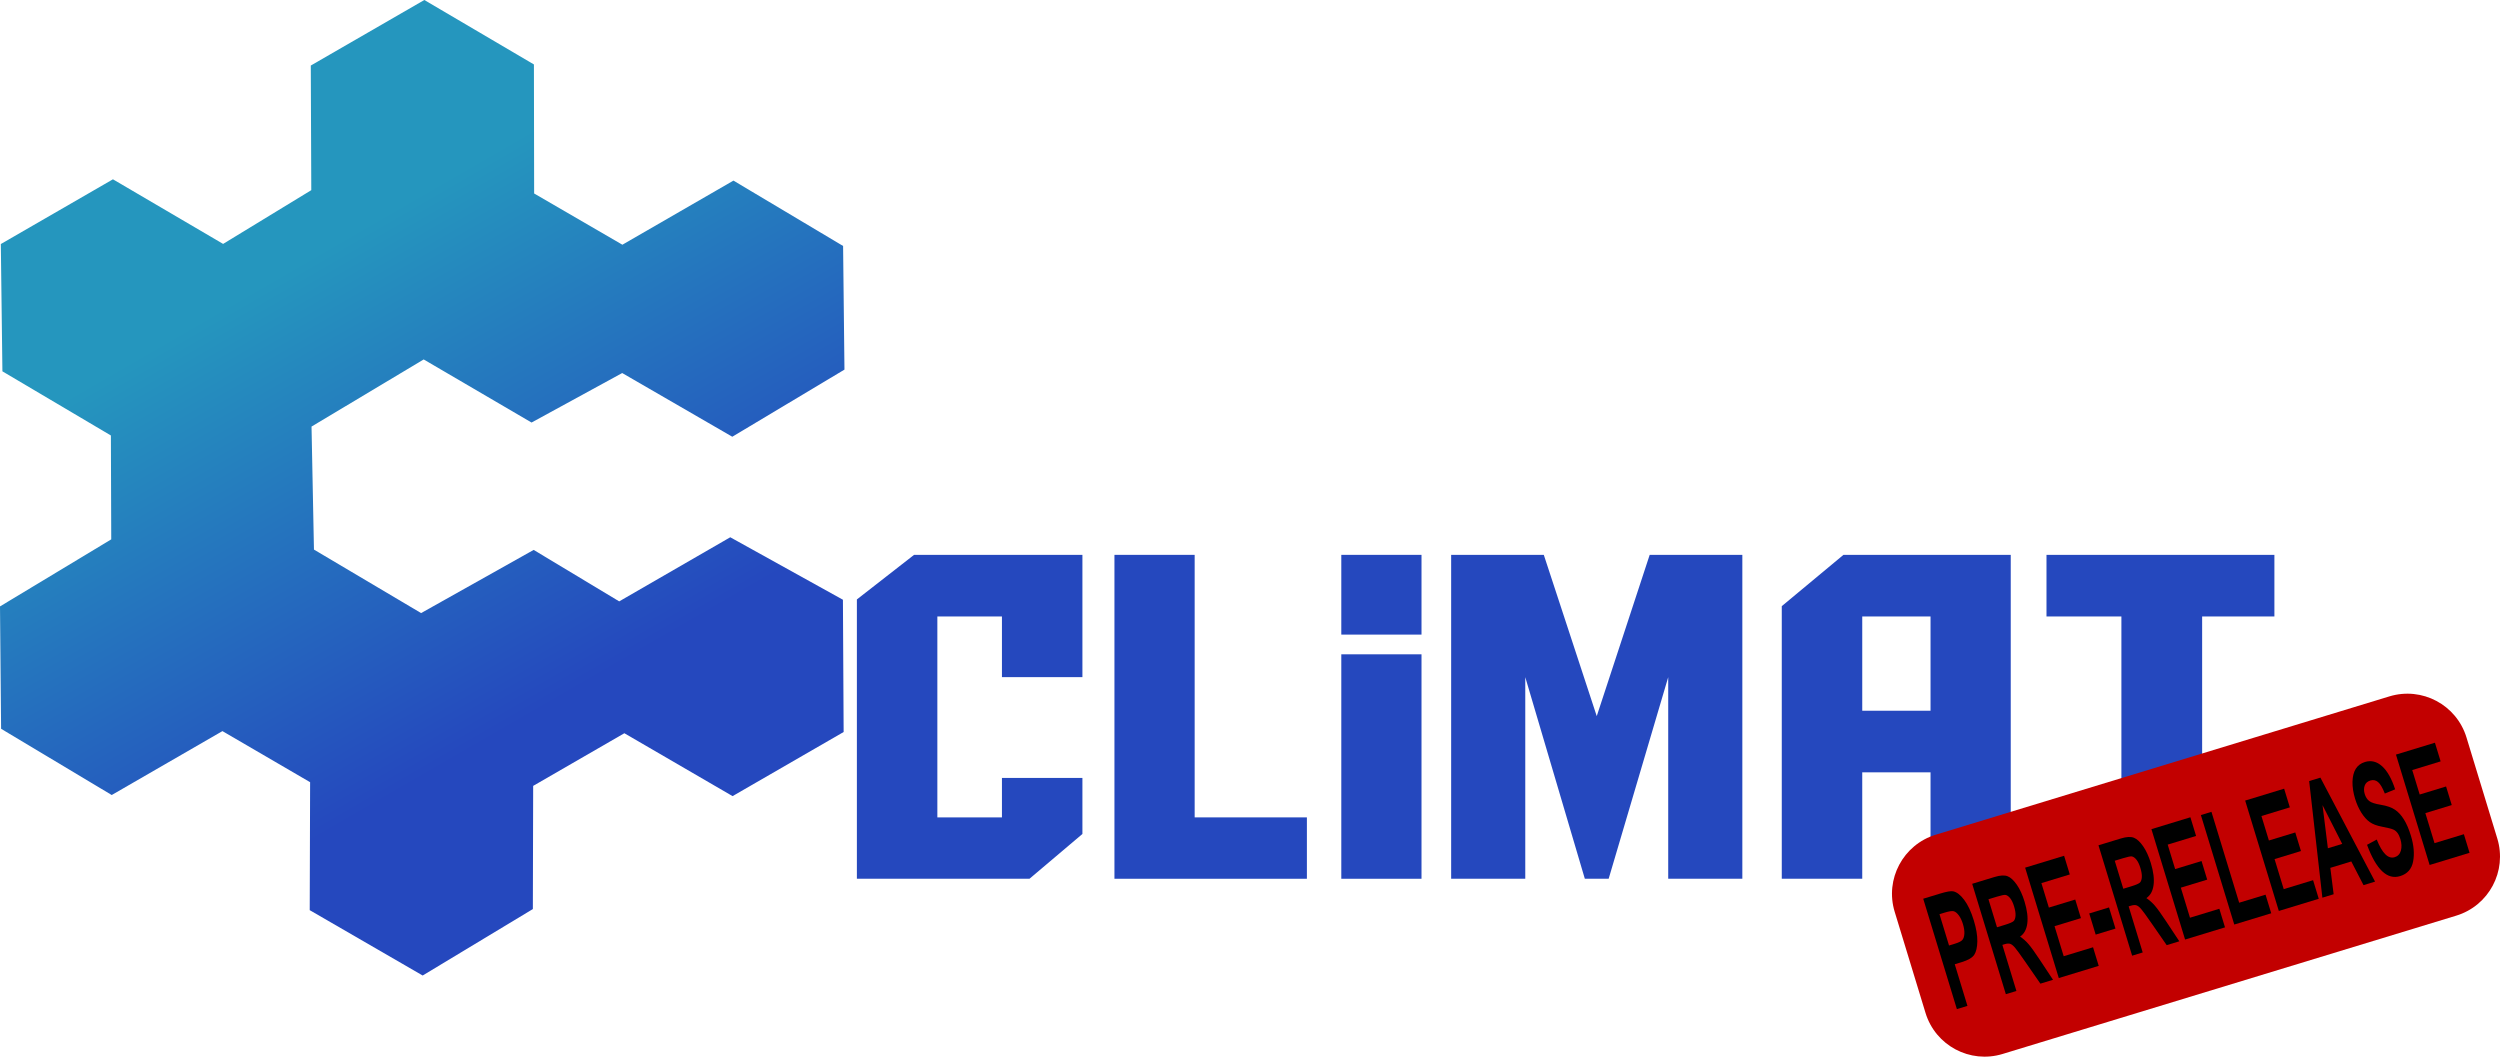
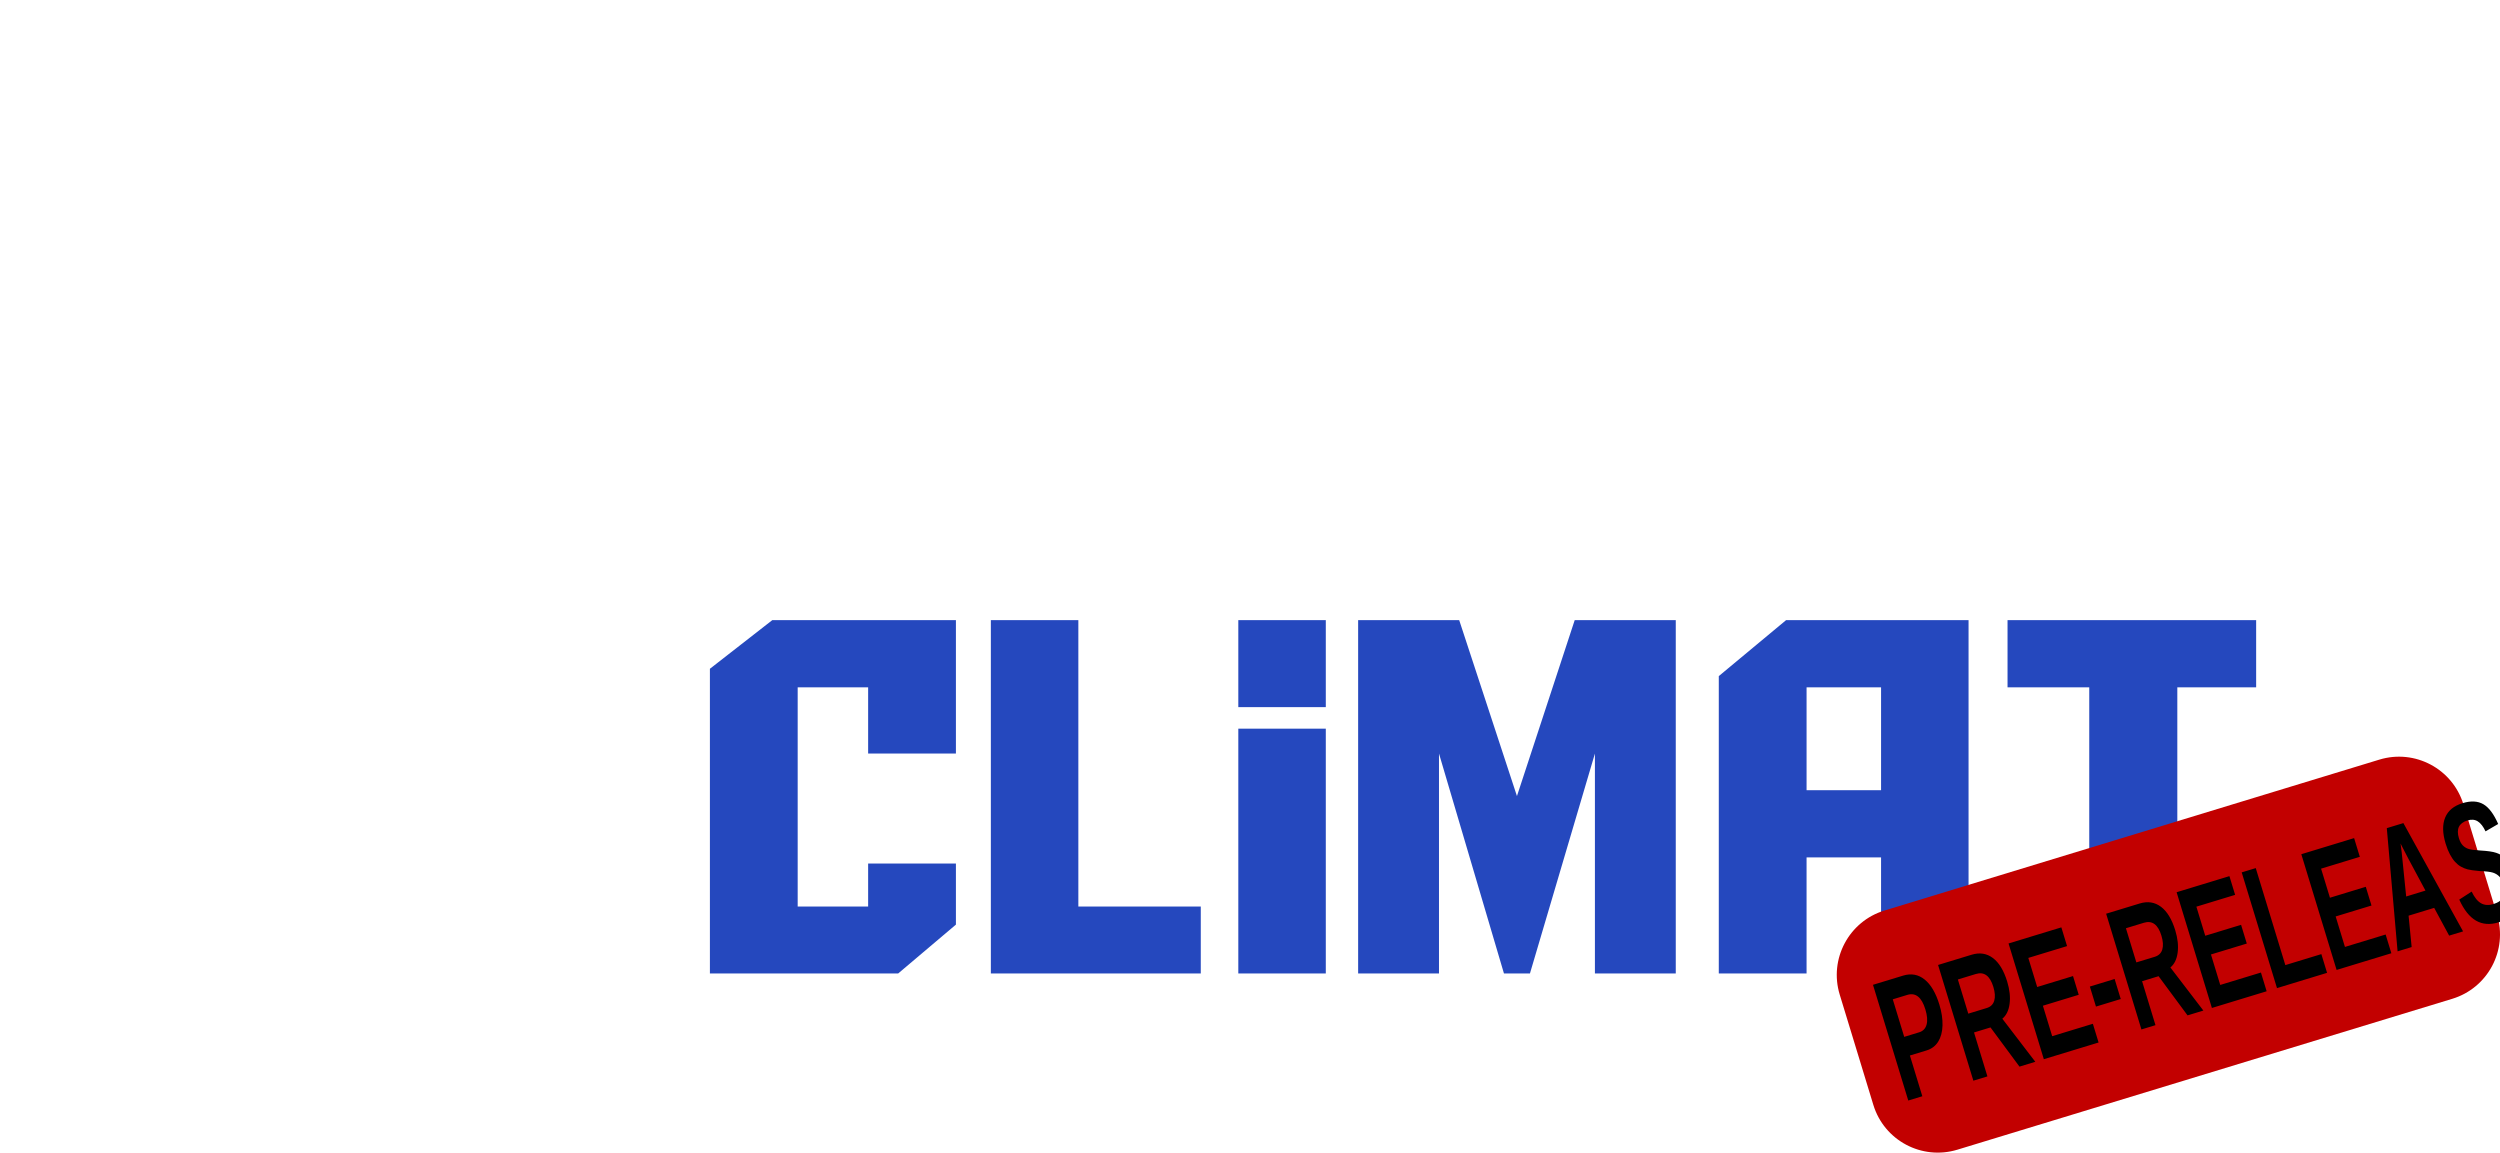
- <svg xmlns="http://www.w3.org/2000/svg" xmlns:xlink="http://www.w3.org/1999/xlink" version="1.0" width="610.193pt" height="257.905pt" viewBox="0 0 610.193 257.905" preserveAspectRatio="xMidYMid" id="svg6">
+ <svg xmlns="http://www.w3.org/2000/svg" xmlns:xlink="http://www.w3.org/1999/xlink" version="1.0" width="559.393pt" height="257.904pt" viewBox="0 0 559.393 257.904" preserveAspectRatio="xMidYMid" id="svg6">
  <defs id="defs10">
    <linearGradient id="linearGradient4945">
      <stop style="stop-color:#000000;stop-opacity:1;" offset="0" id="stop4943" />
    </linearGradient>
-     <rect x="304.946" y="98.818" width="520.338" height="219.252" id="rect1590" />
    <linearGradient id="linearGradient5371">
      <stop style="stop-color:#2548be;stop-opacity:1;" offset="0.204" id="stop5375" />
      <stop style="stop-color:#2596be;stop-opacity:1;" offset="0.802" id="stop5367" />
    </linearGradient>
    <linearGradient id="linearGradient3053">
      <stop style="stop-color:#120075;stop-opacity:1;" offset="0" id="stop3051" />
    </linearGradient>
    <linearGradient id="linearGradient3033">
      <stop style="stop-color:#14007e;stop-opacity:1;" offset="0" id="stop3031" />
    </linearGradient>
    <linearGradient xlink:href="#linearGradient5371" id="linearGradient5373" x1="1964" y1="2954.5" x2="4035" y2="2954.5" gradientUnits="userSpaceOnUse" />
  </defs>
-   <g id="g463" transform="matrix(-0.05,-0.08660254,-0.08660254,0.05,508.9673,231.1716)">
-     <path d="m 2730,3986 v -312 l -215,-123 -270,157 -276,-159 6,-314 260,-151 V 2827 L 1970,2675 V 2362 L 2250.428,2202.089 2520,2364 v 313 l 213.189,118 3.812,315 265,149 263,-145 5,-319 -265,-151 -6,-252 -269,-155 5,-319 263,-148 272,152 v 313 l 216,124 273,-157 270,153 v 320 l -264,151 -6,252 271,154 v 316 l -271,152 -268,-151 -220,126 -6,317 -260,147 z" id="path210" style="opacity:1;fill:url(#linearGradient5373);fill-opacity:1;fill-rule:nonzero;stroke:none;stroke-width:10;stroke-linecap:butt;stroke-linejoin:round;stroke-dasharray:none;stroke-opacity:1;paint-order:markers fill stroke" />
-     <g aria-label="CliMAT" transform="matrix(-4.785875,-8.289379,-7.014612,4.049887,4790.449,4103.984)" id="text1588" style="font-size:138.24px;font-family:'Aldo the Apache';-inkscape-font-specification:'Aldo the Apache, Normal';white-space:pre;shape-inside:url(#rect1590);display:inline;fill:#2548be;stroke-width:1.333;stroke-linejoin:round;paint-order:markers fill stroke">
-       <path d="m 345.31,219.758 v -11.88 h 20.52 v 16.875 l -13.5,13.5 h -44.01 v -84.172 l 14.58,-13.432 h 42.93 v 36.855 h -20.52 v -18.293 h -16.47 v 60.547 z" id="path208" />
-       <path d="m 373.998,238.253 v -97.605 h 20.453 v 79.11 h 28.62 v 18.495 z" id="path211" />
-       <path d="m 452.298,170.618 v 67.635 h -20.453 v -67.635 z m 0,-29.97 v 24.03 h -20.453 v -24.03 z" id="path213" />
-       <path d="m 510.483,140.648 h 23.625 v 97.605 h -18.9 v -60.75 l -15.188,60.75 h -6.075 l -15.188,-60.75 v 60.75 h -18.9 v -97.605 h 23.625 l 13.5,48.6 z" id="path215" />
-       <path d="m 564.685,238.253 h -20.52 v -82.147 l 15.727,-15.457 h 42.66 v 97.605 h -20.453 v -32.062 h -17.415 z m 17.415,-50.625 v -28.418 h -17.415 v 28.418 z" id="path217" />
-       <path d="m 669.783,159.21 h -18.427 v 79.043 h -20.588 v -79.043 h -19.102 v -18.562 h 58.118 z" id="path219" />
-     </g>
-     <g id="PreReleaseTag" transform="matrix(0.6407489,0.195359,-0.195359,0.6407489,-186.0111,1176.62)">
-       <path id="rect253" transform="matrix(-0.5,-0.8660254,-0.8660254,0.5,0,0)" d="m 1246.795,-1217.659 h 1728.128 a 225,225 45 0 1 225,225 v 385.222 a 225,225 135 0 1 -225,225 H 1246.795 a 225,225 45 0 1 -225,-225 v -385.222 a 225,225 135 0 1 225,-225 z" style="fill:#c20000;fill-opacity:1;stroke:none;stroke-width:10;stroke-linejoin:round;stroke-dasharray:none;stroke-opacity:1;paint-order:fill markers stroke" />
-       <g aria-label="PRE-RELEASE" transform="matrix(-0.3808413,-0.6596365,-1.13699,0.6564415,0,0)" id="text453" style="font-weight:bold;font-stretch:condensed;font-size:447.418px;font-family:Arial;-inkscape-font-specification:'Arial, Bold Condensed';stroke-width:12.428;stroke-linejoin:round;paint-order:markers fill stroke">
-         <path d="M 1490.293,-447.371 V -767.642 h 85.202 q 47.626,0 62.263,4.588 23.376,7.428 38.45,31.678 15.293,24.25 15.293,62.481 0,34.736 -13.108,58.33 -13.108,23.376 -32.77,32.988 -19.662,9.394 -67.724,9.394 h -34.736 v 120.812 z m 52.869,-266.091 v 90.882 h 29.274 q 29.493,0 39.979,-4.151 10.705,-4.151 17.477,-14.856 6.772,-10.923 6.772,-26.653 0,-15.948 -6.991,-26.871 -6.991,-10.923 -17.259,-14.637 -10.268,-3.714 -43.475,-3.714 z" id="path231" />
-         <path d="M 1735.193,-447.371 V -767.642 h 111.636 q 42.819,0 61.17,8.739 18.351,8.52 30.148,29.93 11.797,21.191 11.797,50.903 0,37.576 -18.133,60.515 -17.914,22.939 -51.121,28.837 17.04,12.234 28.182,26.871 11.142,14.419 30.367,51.995 l 31.896,62.481 h -63.137 l -38.45,-69.691 q -20.754,-37.795 -28.182,-47.189 -7.428,-9.613 -15.729,-13.108 -8.302,-3.714 -26.653,-3.714 h -10.923 v 133.701 z m 52.869,-184.822 h 39.324 q 36.047,0 45.878,-3.059 9.831,-3.277 15.948,-12.889 6.117,-9.612 6.117,-25.561 0,-15.293 -6.117,-24.468 -6.117,-9.394 -16.603,-12.889 -7.428,-2.403 -43.038,-2.403 h -41.508 z" id="path233" />
-         <path d="M 1999.974,-447.371 V -767.642 h 194.871 v 54.18 h -142.003 v 71.001 h 131.953 v 53.961 h -131.953 v 87.168 h 146.809 v 53.961 z" id="path235" />
-         <path d="m 2229.363,-532.791 v -61.389 h 98.965 v 61.389 z" id="path237" />
-         <path d="M 2366.778,-447.371 V -767.642 h 111.636 q 42.819,0 61.17,8.739 18.351,8.52 30.148,29.93 11.797,21.191 11.797,50.903 0,37.576 -18.133,60.515 -17.914,22.939 -51.121,28.837 17.04,12.234 28.182,26.871 11.142,14.419 30.367,51.995 l 31.896,62.481 h -63.137 l -38.45,-69.691 q -20.754,-37.795 -28.182,-47.189 -7.428,-9.613 -15.729,-13.108 -8.302,-3.714 -26.653,-3.714 h -10.923 v 133.701 z m 52.869,-184.822 h 39.324 q 36.047,0 45.878,-3.059 9.831,-3.277 15.948,-12.889 6.117,-9.612 6.117,-25.561 0,-15.293 -6.117,-24.468 -6.117,-9.394 -16.603,-12.889 -7.428,-2.403 -43.038,-2.403 h -41.508 z" id="path239" />
-         <path d="M 2631.558,-447.371 V -767.642 h 194.871 v 54.18 h -142.003 v 71.001 h 131.953 v 53.961 h -131.953 v 87.168 h 146.809 v 53.961 z" id="path241" />
-         <path d="m 2877.551,-447.371 v -317.649 h 52.869 v 263.688 h 131.953 v 53.961 z" id="path243" />
-         <path d="M 3100.386,-447.371 V -767.642 h 194.871 v 54.18 h -142.003 v 71.001 h 131.953 v 53.961 h -131.953 v 87.168 h 146.809 v 53.961 z" id="path245" />
-         <path d="m 3581.666,-447.371 h -57.675 l -22.939,-72.749 h -104.864 l -21.628,72.749 h -56.364 l 102.242,-320.271 h 56.146 z m -97.654,-126.71 -36.047,-118.845 -35.61,118.845 z" id="path247" />
-         <path d="m 3596.303,-551.58 51.776,-6.117 q 8.739,61.389 57.238,61.389 24.031,0 37.795,-12.453 13.763,-12.671 13.763,-31.241 0,-10.923 -4.806,-18.57 -4.806,-7.646 -14.637,-12.453 -9.831,-5.025 -47.626,-16.603 -33.862,-10.268 -49.592,-22.284 -15.73,-12.016 -25.124,-31.459 -9.176,-19.662 -9.176,-42.164 0,-26.216 11.797,-47.189 12.016,-20.973 32.988,-31.678 20.973,-10.705 51.776,-10.705 46.315,0 72.312,25.124 25.997,25.124 27.527,71.875 l -53.087,2.84 q -3.495,-25.779 -15.074,-36.047 -11.579,-10.268 -32.988,-10.268 -21.41,0 -32.988,8.957 -11.579,8.957 -11.579,22.284 0,13.108 10.486,22.065 10.486,8.957 48.281,19.662 39.979,11.579 57.675,24.468 17.914,12.671 27.308,32.988 9.394,20.099 9.394,48.936 0,41.727 -25.779,70.128 -25.561,28.401 -80.177,28.401 -96.562,0 -107.485,-109.888 z" id="path249" />
-         <path d="M 3854.53,-447.371 V -767.642 h 194.872 v 54.18 h -142.003 v 71.001 h 131.953 v 53.961 h -131.953 v 87.168 h 146.809 v 53.961 z" id="path251" />
-       </g>
+   <g id="g463" transform="matrix(-0.05,-0.08660254,-0.08660254,0.05,508.9673,231.1715)">
+     <path d="M 2729.999,3986.001 2730,3674 l -246.804,-115.474 -241.058,139.175 -275.154,-152.193 6.714,-312.759 241.058,-139.175 10.813,-282.909 253.955,-146.621 254.034,130 -0.484,309.162 268.924,155.79 260.033,-150.13 7.191,-315.205 -275.631,-149.747 22.081,-289.415 242.49,-140.001 255.328,129.251 245.511,-141.746 269.999,152.998 -3.873,313.29 -243.196,140.41 -22.931,269.298 268.242,155.593 2.758,314.408 -245.877,137.495 -274.266,-147.382 -260.473,149.367 1.531,312.652 L 3004.999,4139 Z" id="path210" style="opacity:1;mix-blend-mode:screen;fill:url(#linearGradient5373);fill-opacity:1;fill-rule:nonzero;stroke:none;stroke-width:10;stroke-linecap:butt;stroke-linejoin:round;stroke-dasharray:none;stroke-opacity:1;paint-order:markers fill stroke" />
+     <path d="m 345.31,219.758 v -11.88 h 20.52 v 16.875 l -13.5,13.5 h -44.01 v -84.172 l 14.58,-13.432 h 42.93 v 36.855 h -20.52 v -18.293 h -16.47 v 60.547 z m 28.688,18.495 v -97.605 h 20.453 v 79.11 h 28.62 v 18.495 z m 78.3,-67.635 v 67.635 h -20.453 v -67.635 z m 0,-29.97 v 24.03 h -20.453 v -24.03 z m 58.185,0 h 23.625 v 97.605 h -18.9 v -60.75 l -15.188,60.75 h -6.075 l -15.188,-60.75 v 60.75 h -18.9 v -97.605 h 23.625 l 13.5,48.6 z m 54.203,97.605 h -20.52 v -82.147 l 15.727,-15.457 h 42.66 v 97.605 h -20.453 v -32.062 h -17.415 z m 17.415,-50.625 v -28.418 h -17.415 v 28.418 z m 87.682,-28.418 h -18.427 v 79.043 h -20.588 v -79.043 h -19.102 v -18.562 h 58.118 z" id="text1588" style="font-size:138.24px;font-family:'Aldo the Apache';-inkscape-font-specification:'Aldo the Apache, Normal';white-space:pre;fill:#2548be;stroke-width:1.333;stroke-linejoin:round;paint-order:markers fill stroke" transform="matrix(-4.785875,-8.289379,-7.014612,4.049887,5013.06,4556.273)" aria-label="CliMAT" />
+     <g id="PreReleaseTag" transform="matrix(0.6407489,0.195359,-0.195359,0.6407489,67.99406,1616.559)" style="display:inline">
+       <path style="fill:#c20000;fill-opacity:1;stroke:none;stroke-width:10;stroke-linejoin:round;stroke-dasharray:none;stroke-opacity:1;paint-order:fill markers stroke" id="rect253" width="2178.128" height="835.222" x="1021.795" y="-1217.659" transform="matrix(-0.5,-0.8660254,-0.8660254,0.5,0,0)" d="m 1246.795,-1217.659 h 1728.128 a 225,225 45 0 1 225,225 v 385.222 a 225,225 135 0 1 -225,225 H 1246.795 a 225,225 45 0 1 -225,-225 v -385.222 a 225,225 135 0 1 225,-225 z" />
+       <text xml:space="preserve" style="font-style:normal;font-variant:normal;font-weight:bold;font-stretch:condensed;font-size:447.418px;font-family:Arial;-inkscape-font-specification:'Arial, Bold Condensed';font-variant-ligatures:normal;font-variant-caps:normal;font-variant-numeric:normal;font-variant-east-asian:normal;fill:#000000;stroke-width:12.428;stroke-linejoin:round;paint-order:markers fill stroke" x="1463.64" y="-447.371" id="text453" transform="matrix(-0.3808413,-0.6596365,-1.13699,0.6564415,0,0)">
+         <tspan id="tspan451" style="font-style:normal;font-variant:normal;font-weight:bold;font-stretch:condensed;font-size:447.418px;font-family:Arial;-inkscape-font-specification:'Arial, Bold Condensed';font-variant-ligatures:normal;font-variant-caps:normal;font-variant-numeric:normal;font-variant-east-asian:normal;stroke-width:12.428" x="1463.64" y="-447.371">PRE-RELEASE</tspan>
+       </text>
    </g>
  </g>
</svg>
